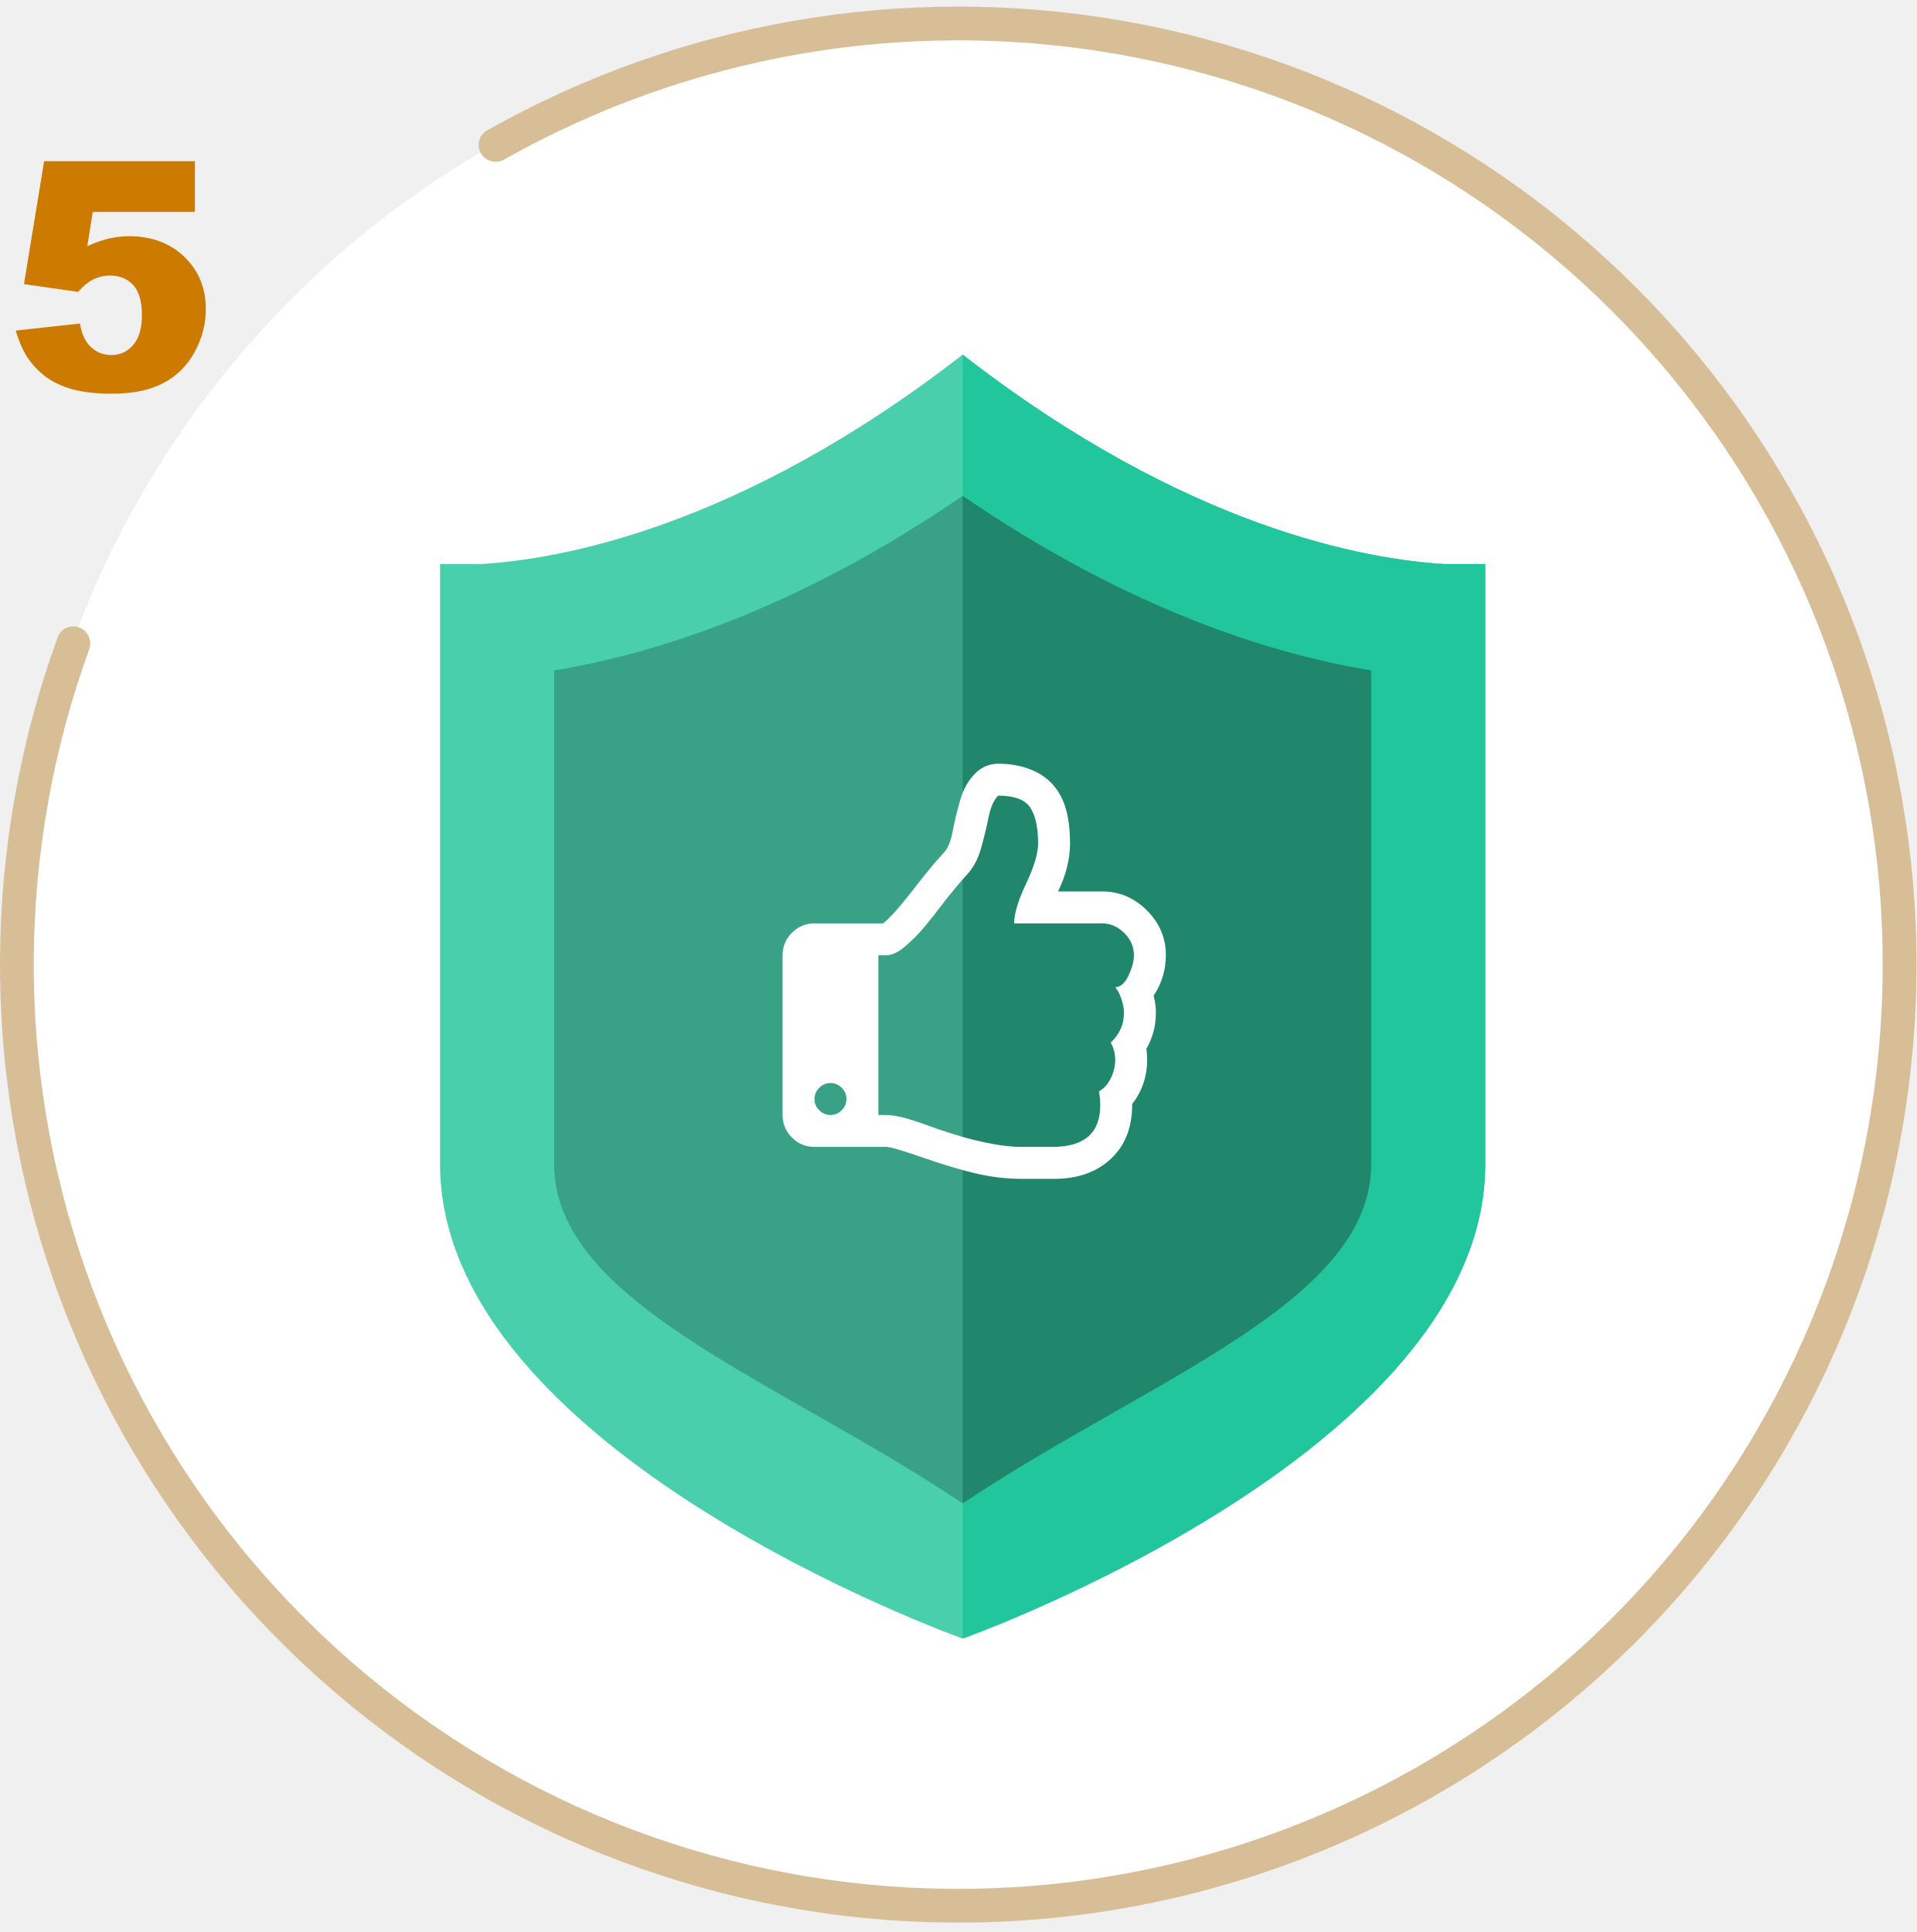
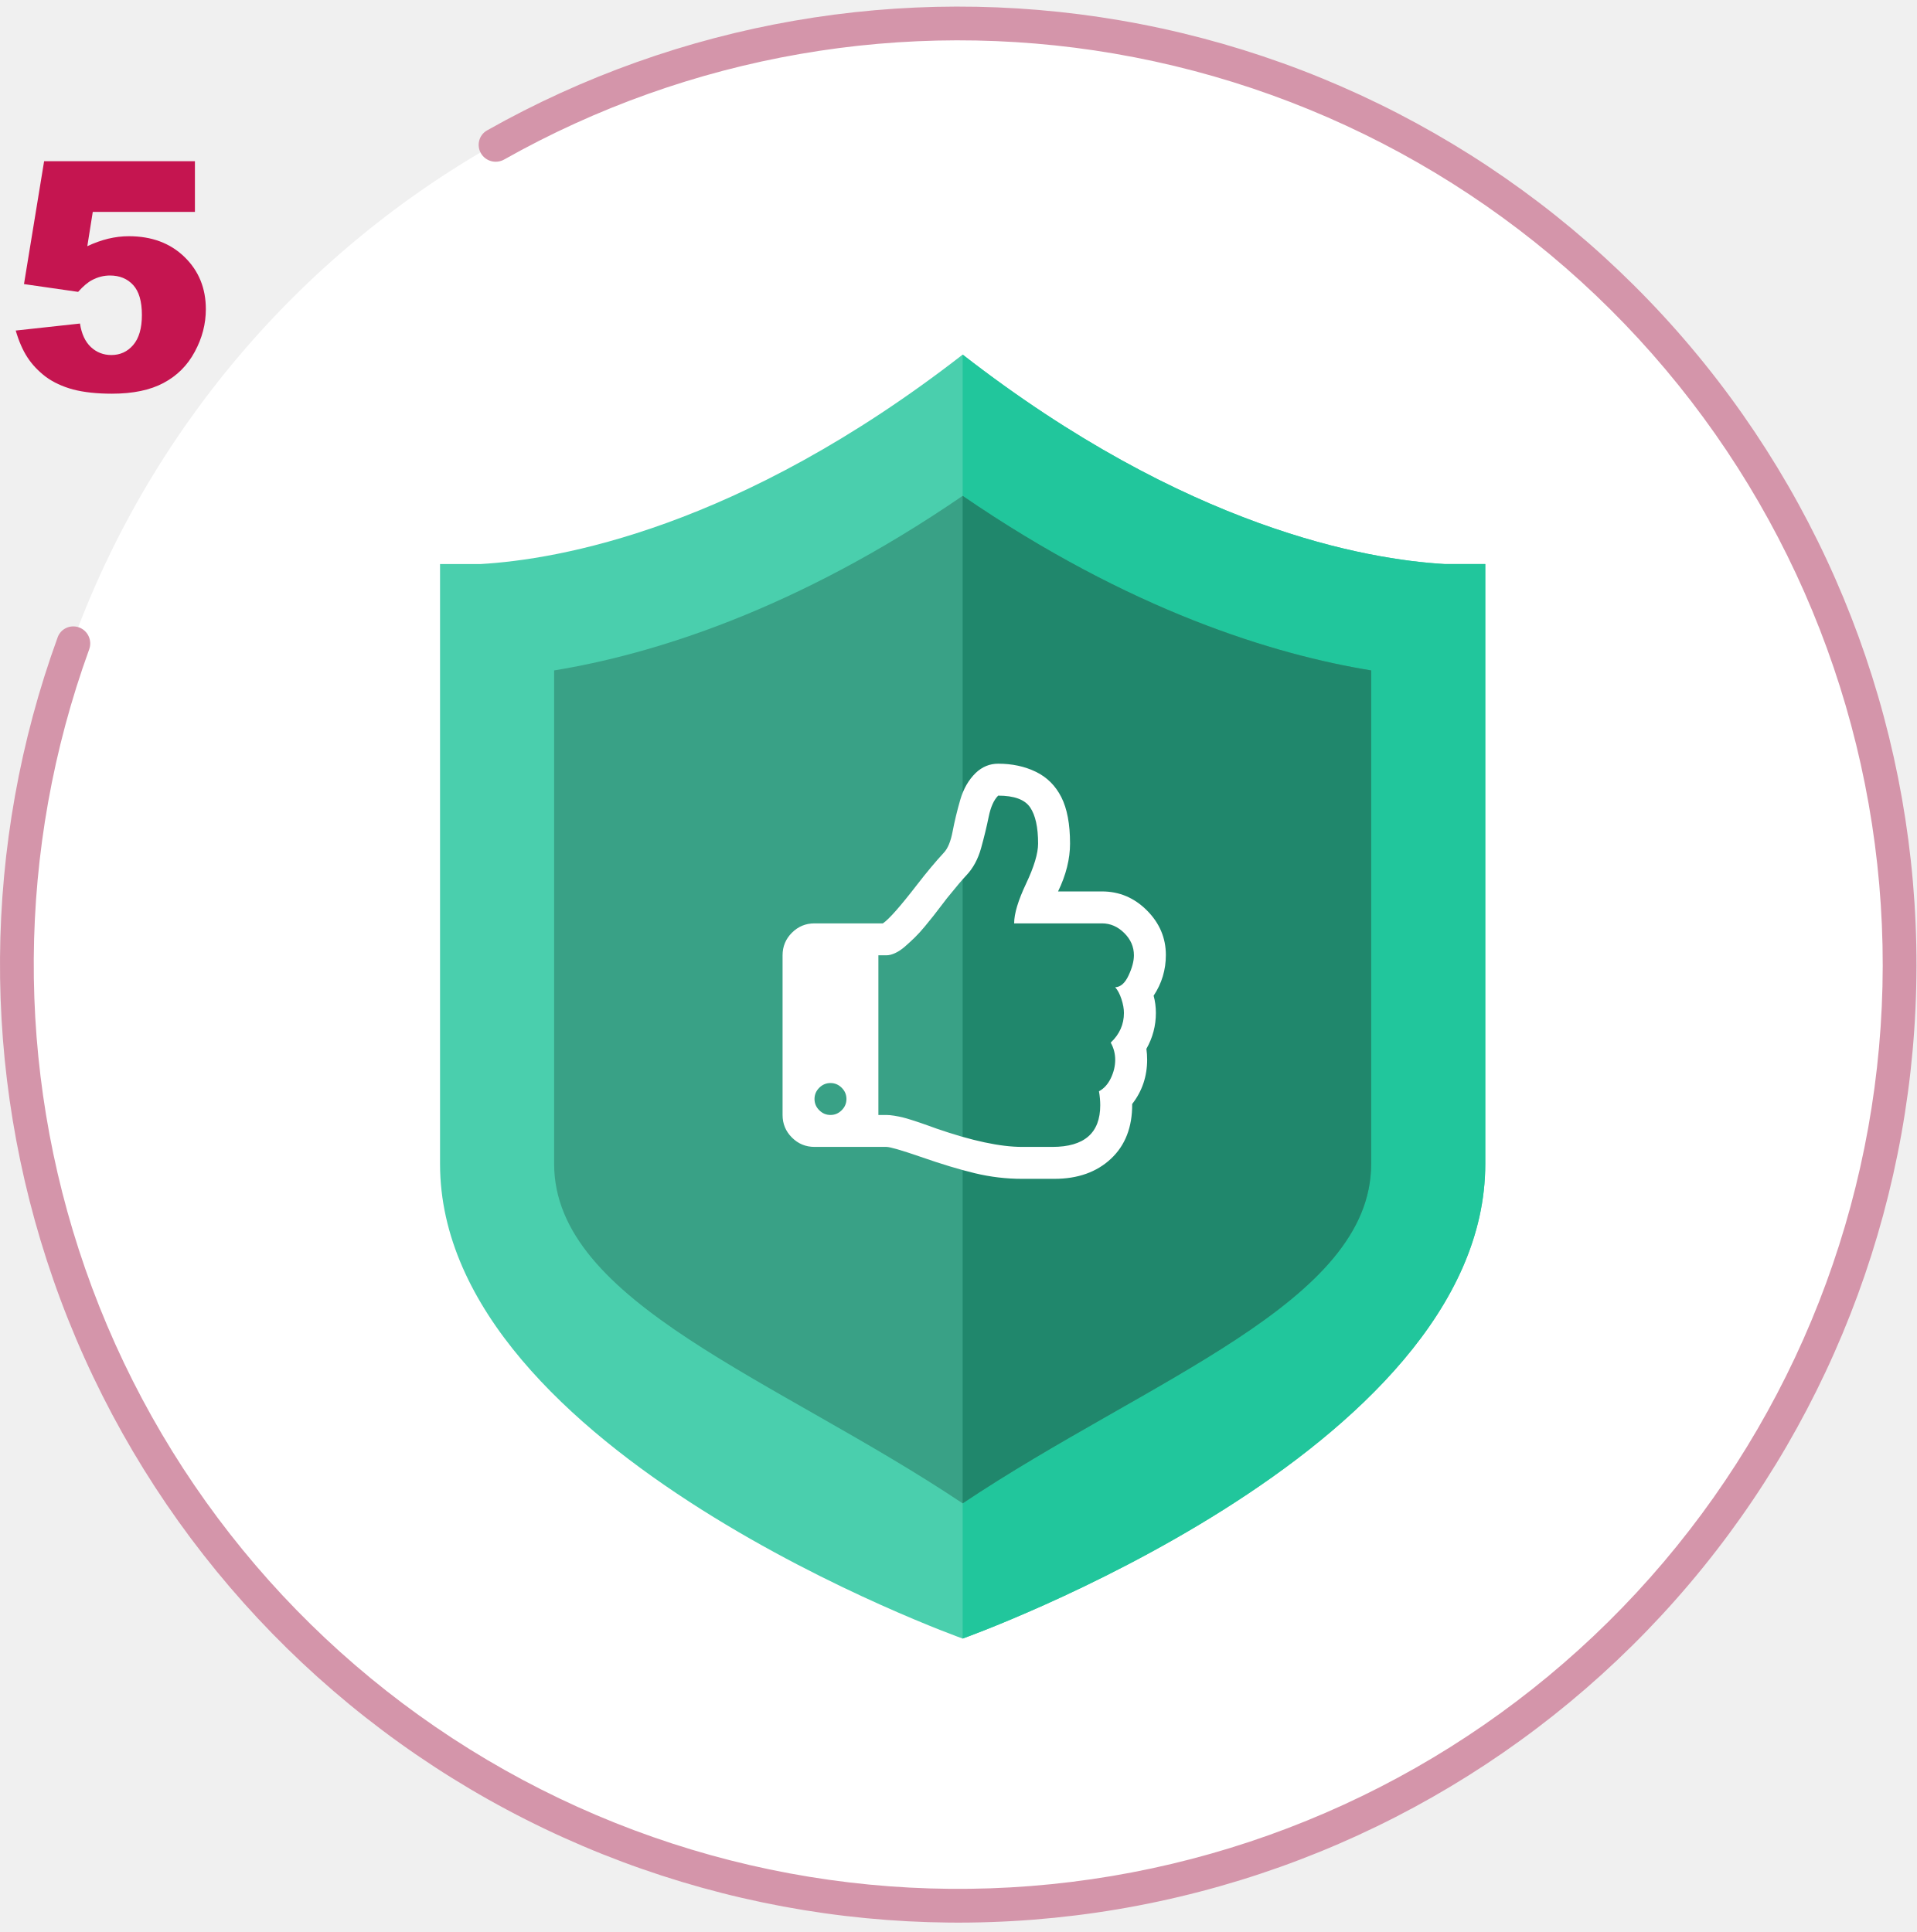
<svg xmlns="http://www.w3.org/2000/svg" width="120" height="121" viewBox="0 0 120 121" fill="none">
  <g clip-path="url(#clip0_2406_25585)">
    <circle cx="60" cy="60.413" r="59" fill="white" />
    <path d="M90.45 35.325C85.608 35.045 74.295 33.11 60.277 22.209C46.257 33.111 34.945 35.045 30.102 35.325H27.553V72.897C27.553 90.97 60.276 102.622 60.276 102.622C60.276 102.622 93 90.97 93 72.897V35.325H90.45Z" fill="#4ACFAD" />
    <path d="M60.277 22.209C74.296 33.11 85.608 35.045 90.451 35.325H93V72.897C93 90.97 60.276 102.622 60.276 102.622L60.277 22.209Z" fill="#21C69C" />
    <path d="M60.276 94.154C48.629 86.366 34.697 81.594 34.697 72.896V41.988C40.768 40.997 49.765 38.26 60.276 31.055C70.786 38.26 79.782 40.997 85.853 41.988V72.896C85.855 81.594 71.923 86.366 60.276 94.154Z" fill="#39A186" />
    <path d="M85.854 41.988C79.782 40.997 70.786 38.26 60.276 31.055V94.154C71.923 86.366 85.855 81.594 85.854 72.896V41.988Z" fill="#20876C" />
    <g clip-path="url(#clip1_2406_25585)">
      <path d="M53 68.83C53 68.559 52.901 68.324 52.703 68.126C52.505 67.929 52.271 67.83 52 67.83C51.729 67.83 51.495 67.929 51.297 68.126C51.099 68.324 51 68.559 51 68.83C51 69.1 51.099 69.335 51.297 69.533C51.495 69.731 51.729 69.83 52 69.83C52.271 69.83 52.505 69.731 52.703 69.533C52.901 69.335 53 69.1 53 68.83ZM71 59.83C71 59.298 70.797 58.832 70.391 58.431C69.984 58.03 69.521 57.83 69 57.83H63.5C63.5 57.225 63.75 56.395 64.25 55.337C64.75 54.28 65 53.444 65 52.83C65 51.809 64.833 51.054 64.5 50.564C64.167 50.074 63.5 49.83 62.5 49.83C62.229 50.1 62.031 50.543 61.906 51.158C61.781 51.772 61.622 52.426 61.43 53.119C61.237 53.811 60.927 54.382 60.5 54.83C60.271 55.069 59.87 55.543 59.297 56.252C59.255 56.304 59.135 56.46 58.938 56.72C58.74 56.981 58.575 57.194 58.445 57.361C58.315 57.528 58.135 57.749 57.906 58.025C57.677 58.301 57.469 58.53 57.281 58.712C57.094 58.895 56.893 59.08 56.68 59.267C56.466 59.455 56.258 59.595 56.055 59.689C55.852 59.783 55.667 59.83 55.5 59.83H55V69.83H55.5C55.635 69.83 55.8 69.845 55.992 69.876C56.185 69.908 56.357 69.942 56.508 69.978C56.659 70.014 56.857 70.072 57.102 70.15C57.346 70.228 57.529 70.288 57.648 70.33C57.768 70.371 57.953 70.436 58.203 70.525C58.453 70.614 58.604 70.668 58.656 70.689C60.854 71.449 62.635 71.83 64 71.83H65.891C67.891 71.83 68.891 70.96 68.891 69.22C68.891 68.949 68.865 68.658 68.812 68.345C69.125 68.179 69.372 67.905 69.555 67.525C69.737 67.145 69.828 66.762 69.828 66.376C69.828 65.991 69.734 65.632 69.547 65.298C70.099 64.778 70.375 64.158 70.375 63.439C70.375 63.179 70.323 62.889 70.219 62.572C70.115 62.254 69.984 62.007 69.828 61.83C70.161 61.819 70.44 61.574 70.664 61.095C70.888 60.616 71 60.194 71 59.83ZM73 59.814C73 60.741 72.745 61.59 72.234 62.361C72.328 62.705 72.375 63.064 72.375 63.439C72.375 64.241 72.177 64.991 71.781 65.689C71.812 65.908 71.828 66.132 71.828 66.361C71.828 67.413 71.516 68.34 70.891 69.142C70.901 70.59 70.458 71.733 69.562 72.572C68.667 73.41 67.484 73.83 66.016 73.83H64C63 73.83 62.013 73.712 61.039 73.478C60.065 73.244 58.938 72.903 57.656 72.455C56.448 72.038 55.729 71.83 55.5 71.83H51C50.448 71.83 49.977 71.634 49.586 71.244C49.195 70.853 49 70.382 49 69.83V59.83C49 59.278 49.195 58.806 49.586 58.416C49.977 58.025 50.448 57.83 51 57.83H55.281C55.656 57.58 56.37 56.772 57.422 55.408C58.026 54.627 58.583 53.96 59.094 53.408C59.344 53.147 59.529 52.702 59.648 52.072C59.768 51.442 59.927 50.783 60.125 50.095C60.323 49.408 60.646 48.845 61.094 48.408C61.5 48.022 61.969 47.83 62.5 47.83C63.375 47.83 64.162 47.999 64.859 48.337C65.557 48.676 66.088 49.205 66.453 49.923C66.818 50.642 67 51.611 67 52.83C67 53.798 66.75 54.798 66.25 55.83H69C70.083 55.83 71.021 56.225 71.812 57.017C72.604 57.809 73 58.741 73 59.814Z" fill="white" />
    </g>
-     <path d="M30.117 9.606C29.822 9.103 29.989 8.454 30.497 8.167C42.511 1.383 56.508 -1.059 70.129 1.274C84.097 3.666 96.767 10.926 105.895 21.766C115.023 32.606 120.02 46.327 120 60.498C119.98 74.67 114.944 88.376 105.785 99.191C96.626 110.005 83.936 117.228 69.961 119.58C55.986 121.933 41.63 119.263 29.435 112.044C17.24 104.825 7.994 93.522 3.335 80.139C-1.208 67.088 -1.104 52.88 3.611 39.913C3.81 39.364 4.422 39.092 4.967 39.301V39.301C5.512 39.51 5.784 40.121 5.584 40.67C1.049 53.171 0.952 66.865 5.331 79.444C9.826 92.356 18.746 103.26 30.512 110.225C42.277 117.19 56.127 119.766 69.61 117.496C83.092 115.226 95.336 108.258 104.172 97.825C113.009 87.391 117.867 74.167 117.886 60.495C117.906 46.823 113.085 33.585 104.279 23.127C95.472 12.669 83.248 5.665 69.772 3.357C56.644 1.109 43.153 3.458 31.569 9.99C31.061 10.276 30.413 10.109 30.117 9.606V9.606Z" fill="#D8BE96" />
+     <path d="M30.117 9.606C29.822 9.103 29.989 8.454 30.497 8.167C42.511 1.383 56.508 -1.059 70.129 1.274C84.097 3.666 96.767 10.926 105.895 21.766C115.023 32.606 120.02 46.327 120 60.498C119.98 74.67 114.944 88.376 105.785 99.191C96.626 110.005 83.936 117.228 69.961 119.58C55.986 121.933 41.63 119.263 29.435 112.044C17.24 104.825 7.994 93.522 3.335 80.139C-1.208 67.088 -1.104 52.88 3.611 39.913C3.81 39.364 4.422 39.092 4.967 39.301V39.301C5.512 39.51 5.784 40.121 5.584 40.67C1.049 53.171 0.952 66.865 5.331 79.444C9.826 92.356 18.746 103.26 30.512 110.225C42.277 117.19 56.127 119.766 69.61 117.496C83.092 115.226 95.336 108.258 104.172 97.825C113.009 87.391 117.867 74.167 117.886 60.495C117.906 46.823 113.085 33.585 104.279 23.127C95.472 12.669 83.248 5.665 69.772 3.357C56.644 1.109 43.153 3.458 31.569 9.99C31.061 10.276 30.413 10.109 30.117 9.606V9.606Z" fill="#D495AA" />
  </g>
-   <path d="M2.762 10.097H12.205V13.27H5.809L5.467 15.419C5.91 15.21 6.346 15.054 6.775 14.95C7.212 14.846 7.641 14.794 8.064 14.794C9.497 14.794 10.659 15.227 11.551 16.093C12.443 16.959 12.889 18.049 12.889 19.364C12.889 20.289 12.658 21.177 12.195 22.03C11.74 22.883 11.088 23.534 10.242 23.983C9.402 24.433 8.325 24.657 7.01 24.657C6.066 24.657 5.255 24.569 4.578 24.393C3.908 24.211 3.335 23.944 2.859 23.593C2.391 23.235 2.01 22.831 1.717 22.382C1.424 21.933 1.18 21.373 0.984 20.702L5.008 20.263C5.105 20.907 5.333 21.399 5.691 21.737C6.049 22.069 6.476 22.235 6.971 22.235C7.524 22.235 7.98 22.027 8.338 21.61C8.702 21.187 8.885 20.559 8.885 19.726C8.885 18.873 8.702 18.248 8.338 17.851C7.973 17.453 7.488 17.255 6.883 17.255C6.499 17.255 6.128 17.349 5.77 17.538C5.503 17.675 5.21 17.922 4.891 18.28L1.502 17.792L2.762 10.097Z" fill="#CC7A00" />
+   <path d="M2.762 10.097H12.205V13.27H5.809L5.467 15.419C5.91 15.21 6.346 15.054 6.775 14.95C7.212 14.846 7.641 14.794 8.064 14.794C9.497 14.794 10.659 15.227 11.551 16.093C12.443 16.959 12.889 18.049 12.889 19.364C12.889 20.289 12.658 21.177 12.195 22.03C11.74 22.883 11.088 23.534 10.242 23.983C9.402 24.433 8.325 24.657 7.01 24.657C6.066 24.657 5.255 24.569 4.578 24.393C3.908 24.211 3.335 23.944 2.859 23.593C2.391 23.235 2.01 22.831 1.717 22.382C1.424 21.933 1.18 21.373 0.984 20.702L5.008 20.263C5.105 20.907 5.333 21.399 5.691 21.737C6.049 22.069 6.476 22.235 6.971 22.235C7.524 22.235 7.98 22.027 8.338 21.61C8.702 21.187 8.885 20.559 8.885 19.726C8.885 18.873 8.702 18.248 8.338 17.851C7.973 17.453 7.488 17.255 6.883 17.255C6.499 17.255 6.128 17.349 5.77 17.538C5.503 17.675 5.21 17.922 4.891 18.28L1.502 17.792L2.762 10.097Z" fill="#C51550" />
  <defs>
    <clipPath id="clip0_2406_25585">
      <rect width="120" height="120" fill="white" transform="translate(0 0.412964)" />
    </clipPath>
    <clipPath id="clip1_2406_25585">
      <rect width="24" height="26" fill="white" transform="translate(49 47.8297)" />
    </clipPath>
  </defs>
</svg>
